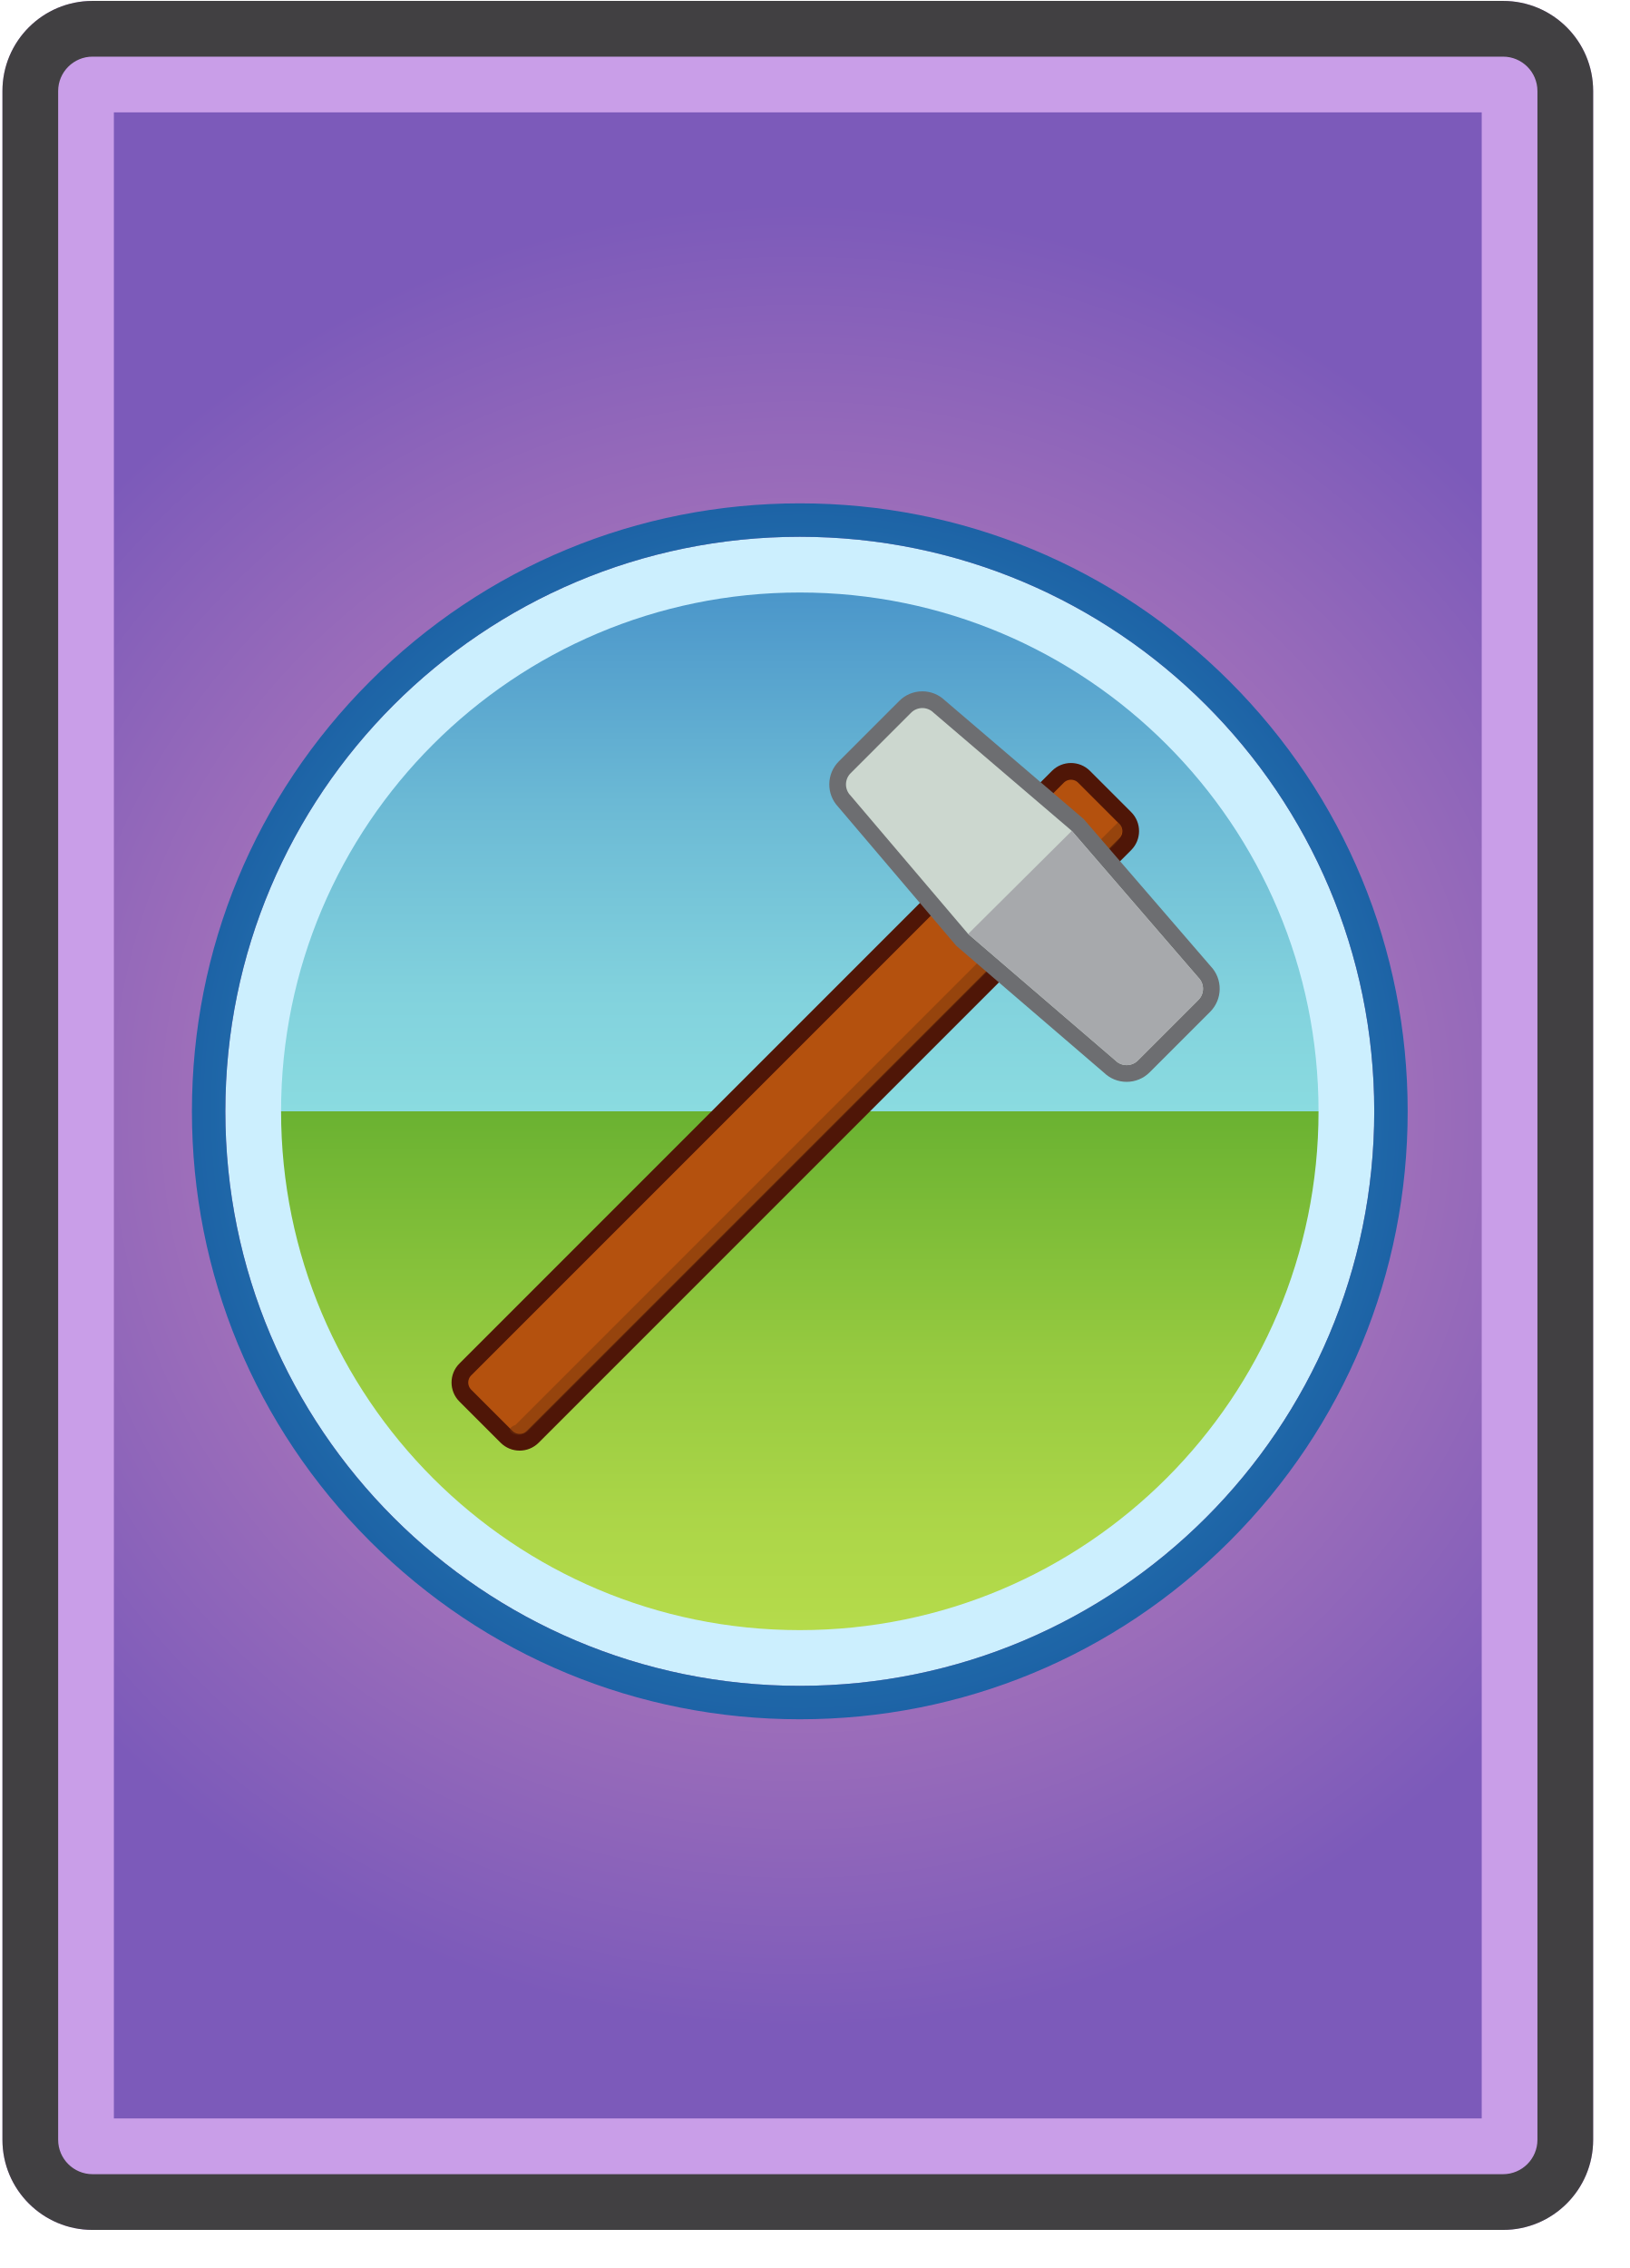
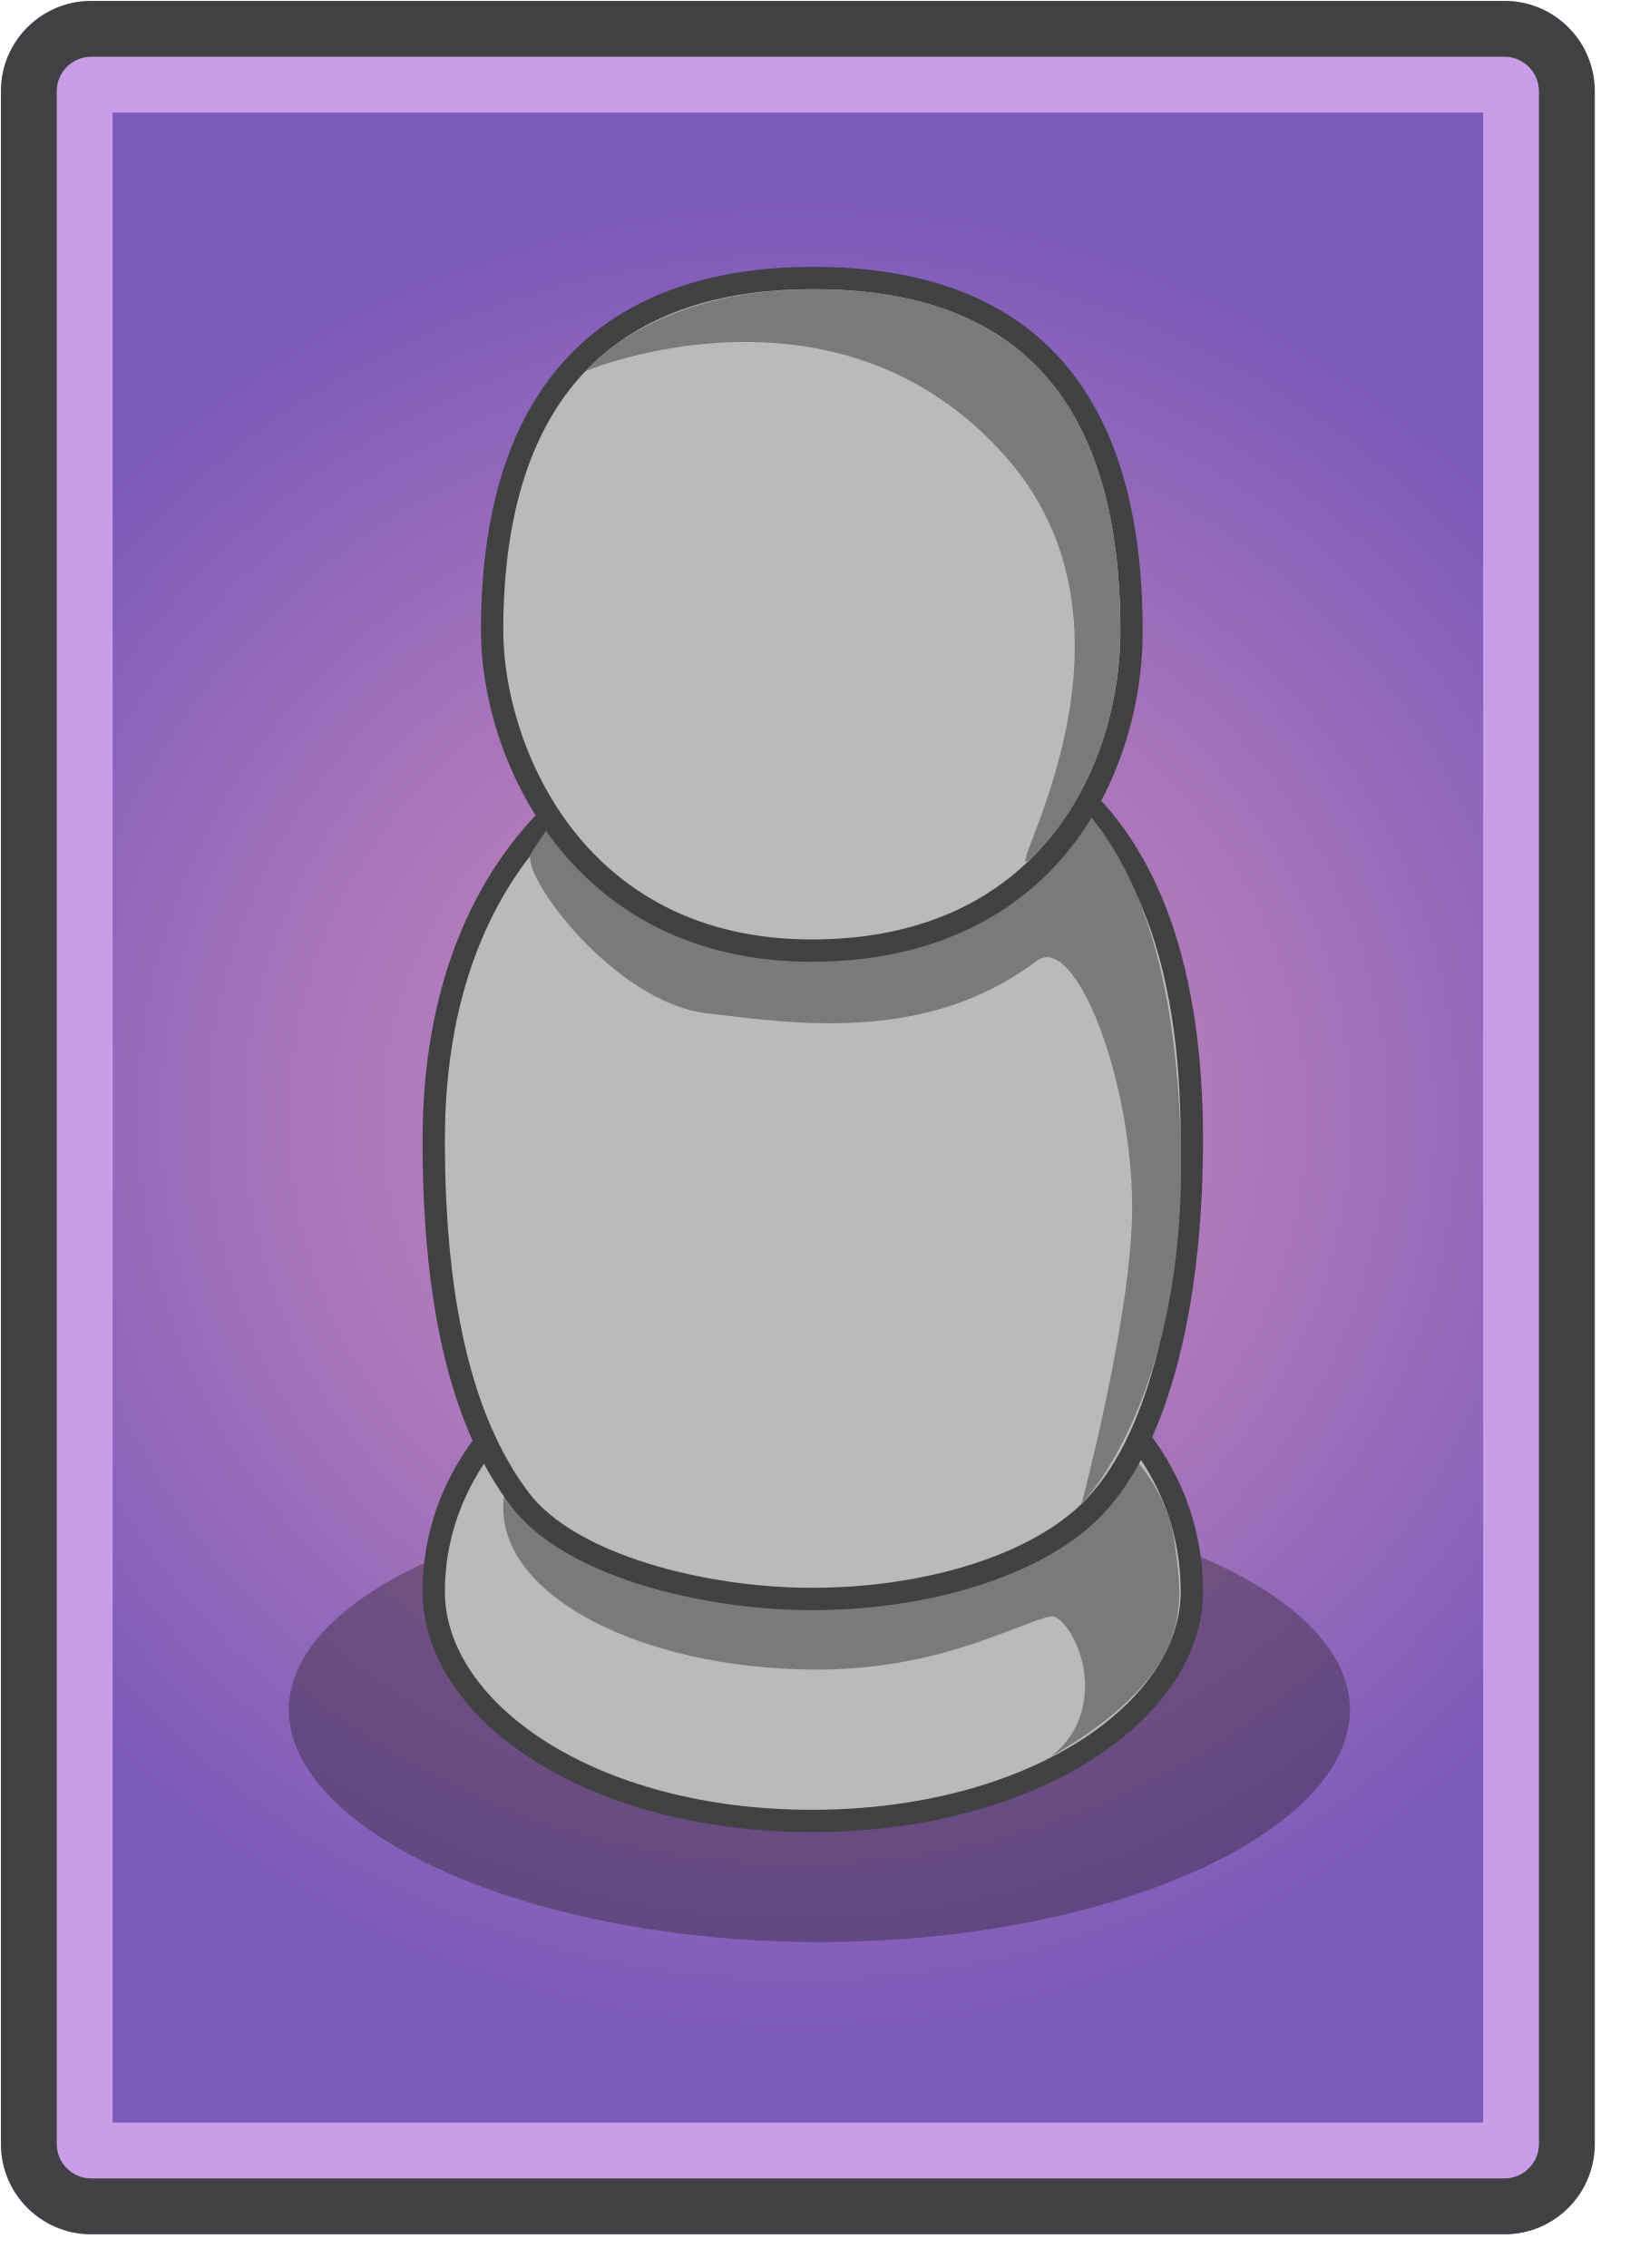
- <svg xmlns="http://www.w3.org/2000/svg" xmlns:xlink="http://www.w3.org/1999/xlink" width="291.969" height="406.205" viewBox="0 0 292 407">
+ <svg xmlns="http://www.w3.org/2000/svg" xmlns:xlink="http://www.w3.org/1999/xlink" width="291.969" height="406.205">
  <symbol id="b" viewBox="-146 -203 292 407">
    <image width="292" height="407" transform="matrix(1 0 0 -1 -146 204)" overflow="visible" opacity=".3" />
    <radialGradient id="a" cx="-3.05" cy="3.04" r="163.894" gradientTransform="matrix(0 1 -1.0315 0 .085 6.09)" gradientUnits="userSpaceOnUse">
      <stop offset="0" stop-color="#c889ba" />
      <stop offset=".207" stop-color="#bf83ba" />
      <stop offset=".544" stop-color="#a774ba" />
      <stop offset=".967" stop-color="#7f5cba" />
      <stop offset="1" stop-color="#7c5aba" />
    </radialGradient>
    <path d="M-129.63-186.96a6.177 6.177 0 00-6.17 6.17v367.661a6.177 6.177 0 006.17 6.169h253.16a6.176 6.176 0 006.169-6.169V-180.79a6.177 6.177 0 00-6.169-6.17h-253.16z" fill="url(#a)" />
    <path d="M119.7 183.04v-360h-245.5v360h245.5m3.83 20h-253.16c-8.931 0-16.17-7.238-16.17-16.169V-180.79c0-8.93 7.239-16.17 16.17-16.17h253.16c8.93 0 16.169 7.24 16.169 16.17v367.661c.001 8.931-7.239 16.169-16.169 16.169z" fill="#c99ee8" />
    <path d="M123.53 193.04a6.176 6.176 0 006.169-6.169V-180.79a6.177 6.177 0 00-6.169-6.17h-253.16a6.177 6.177 0 00-6.17 6.17v367.661a6.177 6.177 0 006.17 6.169h253.16m0 10h-253.16c-8.931 0-16.17-7.238-16.17-16.169V-180.79c0-8.93 7.239-16.17 16.17-16.17h253.16c8.93 0 16.169 7.24 16.169 16.17v367.661c.001 8.931-7.239 16.169-16.169 16.169z" fill="#414042" />
  </symbol>
  <use xlink:href="#b" width="292" height="407" x="-146" y="-203" transform="matrix(1 0 0 -1 145.969 203.205)" overflow="visible" />
-   <circle cx="143.278" cy="199.429" r="103.102" fill="#cceffe" />
-   <radialGradient id="c" cx="143.278" cy="199.43" r="109.102" gradientUnits="userSpaceOnUse">
-     <stop offset="0" stop-color="#3ba2c6" />
-     <stop offset=".237" stop-color="#3799c1" />
-     <stop offset=".623" stop-color="#2b81b5" />
-     <stop offset="1" stop-color="#1d63a6" />
-   </radialGradient>
-   <path d="M143.278 96.327c56.941 0 103.102 46.16 103.102 103.102 0 56.942-46.16 103.103-103.102 103.103-56.942 0-103.103-46.16-103.103-103.103.001-56.942 46.161-103.102 103.103-103.102m0-6c-29.143 0-56.541 11.349-77.147 31.955-20.606 20.606-31.955 48.004-31.955 77.146s11.349 56.541 31.955 77.147c20.607 20.606 48.005 31.955 77.147 31.955 29.142 0 56.54-11.349 77.146-31.955s31.955-48.005 31.955-77.147c0-29.142-11.349-56.54-31.955-77.146s-48.004-31.955-77.146-31.955z" fill="url(#c)" />
-   <linearGradient id="d" gradientUnits="userSpaceOnUse" x1="143.278" y1="199.429" x2="143.278" y2="106.327">
-     <stop offset="0" stop-color="#8adbe0" />
-     <stop offset=".222" stop-color="#82d2dd" />
-     <stop offset=".584" stop-color="#6cbad5" />
-     <stop offset="1" stop-color="#4b96ca" />
-   </linearGradient>
-   <path d="M236.38 199.429H50.176c0-51.418 41.684-93.102 93.103-93.102 51.417 0 93.101 41.684 93.101 93.102z" fill="url(#d)" />
-   <linearGradient id="e" gradientUnits="userSpaceOnUse" x1="143.278" y1="292.531" x2="143.278" y2="199.429">
-     <stop offset="0" stop-color="#b5db4b" />
-     <stop offset=".209" stop-color="#acd648" />
-     <stop offset=".549" stop-color="#94c93f" />
-     <stop offset=".977" stop-color="#6cb332" />
-     <stop offset="1" stop-color="#6ab231" />
-   </linearGradient>
-   <path d="M236.38 199.429H50.176c0 51.419 41.684 93.103 93.103 93.103 51.417-.001 93.101-41.684 93.101-93.103z" fill="url(#e)" />
-   <path d="M95.343 257.844l106.35-106.35a3.323 3.323 0 000-4.7l-7.395-7.396a3.323 3.323 0 00-4.7 0L83.247 245.749a3.323 3.323 0 000 4.7l7.396 7.395a3.323 3.323 0 004.7 0z" fill="#b4510e" stroke="#4f1607" stroke-width="3" stroke-miterlimit="10" />
-   <path d="M94.717 256.615l104.244-104.244c2.883-2.419 2.32-4.106 1.436-4.804L92.271 255.692c-2.735.95.637 2.971 2.446.923z" opacity=".42" fill="#6d330c" />
+   <path d="M241.813 306.228c0 21.763-42.548 41.599-95.034 41.599-52.487 0-95.034-19.836-95.034-41.599 0-21.761 42.547-39.401 95.034-39.401 52.486-.001 95.034 17.64 95.034 39.401z" opacity=".37" fill="#231f20" />
+   <path d="M145.419 326.137c-41.833 0-67.728-21.311-67.728-41.055 0-29.371 29.117-51.52 67.728-51.52 19.163 0 36.505 5.129 48.833 14.44 12.411 9.375 19.245 22.543 19.245 37.079 0 19.745-26.028 41.056-68.078 41.056z" fill="#bababa" />
+   <path d="M145.419 235.563c38.902 0 66.078 20.924 66.078 49.52 0 19.835-27.175 39.055-66.078 39.055-38.901 0-65.728-19.22-65.728-39.055.001-27.202 26.827-49.52 65.728-49.52m0-4c-39.751 0-69.728 23.009-69.728 53.52 0 11.228 7.342 22.29 20.145 30.351 13.012 8.192 30.621 12.704 49.583 12.704 18.978 0 36.645-4.509 49.747-12.697 12.92-8.074 20.331-19.139 20.331-30.357 0-15.178-7.117-28.913-20.04-38.675-12.672-9.575-30.442-14.846-50.038-14.846z" fill="#414042" />
+   <path d="M210.434 276.522c1.342 10.711 4.322 23.203-23.712 38.994-1.546.872 8.506-3.171 7.575-15.094-.476-6.118-4.233-11.278-6.043-10.927-5.976 1.158-19.994 9.764-42.835 9.531-30.523-.312-55.27-12.959-55.27-28.944 0-15.983 24.745-28.939 55.27-28.939 30.527.001 62.168 12.664 65.015 35.379z" fill="#7a7a7a" />
+   <path d="M145.419 286.381c-19.301 0-43.475-6.144-52.333-17.886-10.359-13.728-15.395-34.759-15.395-64.295 0-25.513 7.956-46.28 23.009-60.057 11.973-10.958 28.336-17.242 44.894-17.242 12.571 0 30.947 1.374 45.339 13.252 14.972 12.356 22.563 33.904 22.563 64.047 0 31.071-6.704 55.354-18.393 66.624-9.948 9.596-28.986 15.557-49.684 15.557z" fill="#bababa" />
+   <path d="M145.595 128.901c29.641 0 65.902 9.019 65.902 75.299 0 28.931-6.005 53.831-17.781 65.185-9.763 9.416-28.557 14.996-48.296 14.996-19.183 0-42.367-5.996-50.736-17.09-10.236-13.564-14.992-34.779-14.992-63.091 0-55.817 37.656-75.299 65.903-75.299m0-4c-17.052 0-33.907 6.476-46.245 17.768-15.477 14.165-23.658 35.442-23.658 61.531 0 29.987 5.168 51.412 15.799 65.5 9.682 12.835 34.742 18.681 53.929 18.681 21.196 0 40.766-6.176 51.073-16.117 12.077-11.644 19.004-36.452 19.004-68.063 0-30.768-7.836-52.835-23.29-65.59-14.889-12.289-33.733-13.71-46.612-13.71z" fill="#414042" />
+   <path d="M211.497 204.2c1.353 46.02-17.781 65.185-17.781 65.185s9.067-33.822 9.086-53.035c.021-23.109-10.244-49.43-17.104-44.252-19.878 14.994-43.59 11.158-58.933 9.414-16.884-1.916-33.909-25.236-31.618-28.738 16.314-24.931 22.202-23.872 50.448-23.872 29.64-.001 63.814 4.141 65.902 75.298z" fill="#7a7a7a" />
  <g>
-     <path d="M201.939 192.641a4.323 4.323 0 01-3.032-1.23l-26.482-22.751-21.13-24.862a4.357 4.357 0 01.046-6.105l10.854-10.854a4.323 4.323 0 013.077-1.274c1.141 0 2.214.436 3.031 1.229l24.855 21.242 22.755 26.368a4.324 4.324 0 011.231 3.033 4.324 4.324 0 01-1.274 3.077l-10.854 10.854a4.33 4.33 0 01-3.077 1.273z" fill="#ccd7cf" />
-     <path d="M165.271 127.063c.73 0 1.459.278 2.016.835l24.809 21.202 22.713 26.319a2.852 2.852 0 010 4.032l-10.854 10.854c-.557.557-1.286.835-2.016.835s-1.459-.278-2.016-.835l-26.432-22.708-21.09-24.813a2.852 2.852 0 010-4.032l10.854-10.854a2.845 2.845 0 012.016-.835m0-3a5.808 5.808 0 00-4.137 1.714l-10.854 10.854a5.86 5.86 0 00-.1 8.173l21.024 24.737.153.179.178.153 26.36 22.646a5.808 5.808 0 004.042 1.621 5.808 5.808 0 004.137-1.714l10.854-10.854a5.86 5.86 0 00.091-8.183l-22.653-26.25-.149-.173-.173-.147-24.735-21.14a5.814 5.814 0 00-4.038-1.616z" fill="#6d6e71" />
+     <path d="M145.419 170.26c-41.722 0-57.27-35.128-57.27-57.27 0-52.235 31.239-63.2 57.445-63.2 17.635 0 30.838 4.348 40.364 13.292 11.102 10.424 16.731 27.216 16.731 49.908.001 21.271-12.061 57.27-57.27 57.27z" fill="#bababa" />
+     <path d="M145.595 51.79c30.526 0 55.096 13.6 55.096 61.2 0 23.19-13.6 55.27-55.271 55.27-41.67 0-55.27-35.568-55.27-55.27-.001-46.552 24.919-61.2 55.445-61.2m0-4c-27.119 0-59.445 11.312-59.445 65.2 0 22.915 16.091 59.27 59.27 59.27 19.803 0 35.849-7.075 46.403-20.462 8.178-10.371 12.868-24.517 12.868-38.808-.001-43.263-19.883-65.2-59.096-65.2z" fill="#414042" />
  </g>
-   <g>
-     <path d="M203.955 190.306l10.854-10.854a2.852 2.852 0 000-4.032l-22.713-26.319-18.604 18.497 26.432 22.708a2.85 2.85 0 004.031 0z" fill="#a7a9ac" />
-   </g>
+   <path d="M200.69 112.99c0 13.045-4.302 28.901-15.485 40.281-8.697 8.847 24.028-38.192-4.862-71.248-30.243-34.603-75.478-15.538-75.478-15.538s11.786-14.695 40.729-14.695c30.527 0 55.096 13.6 55.096 61.2z" fill="#7a7a7a" />
</svg>
